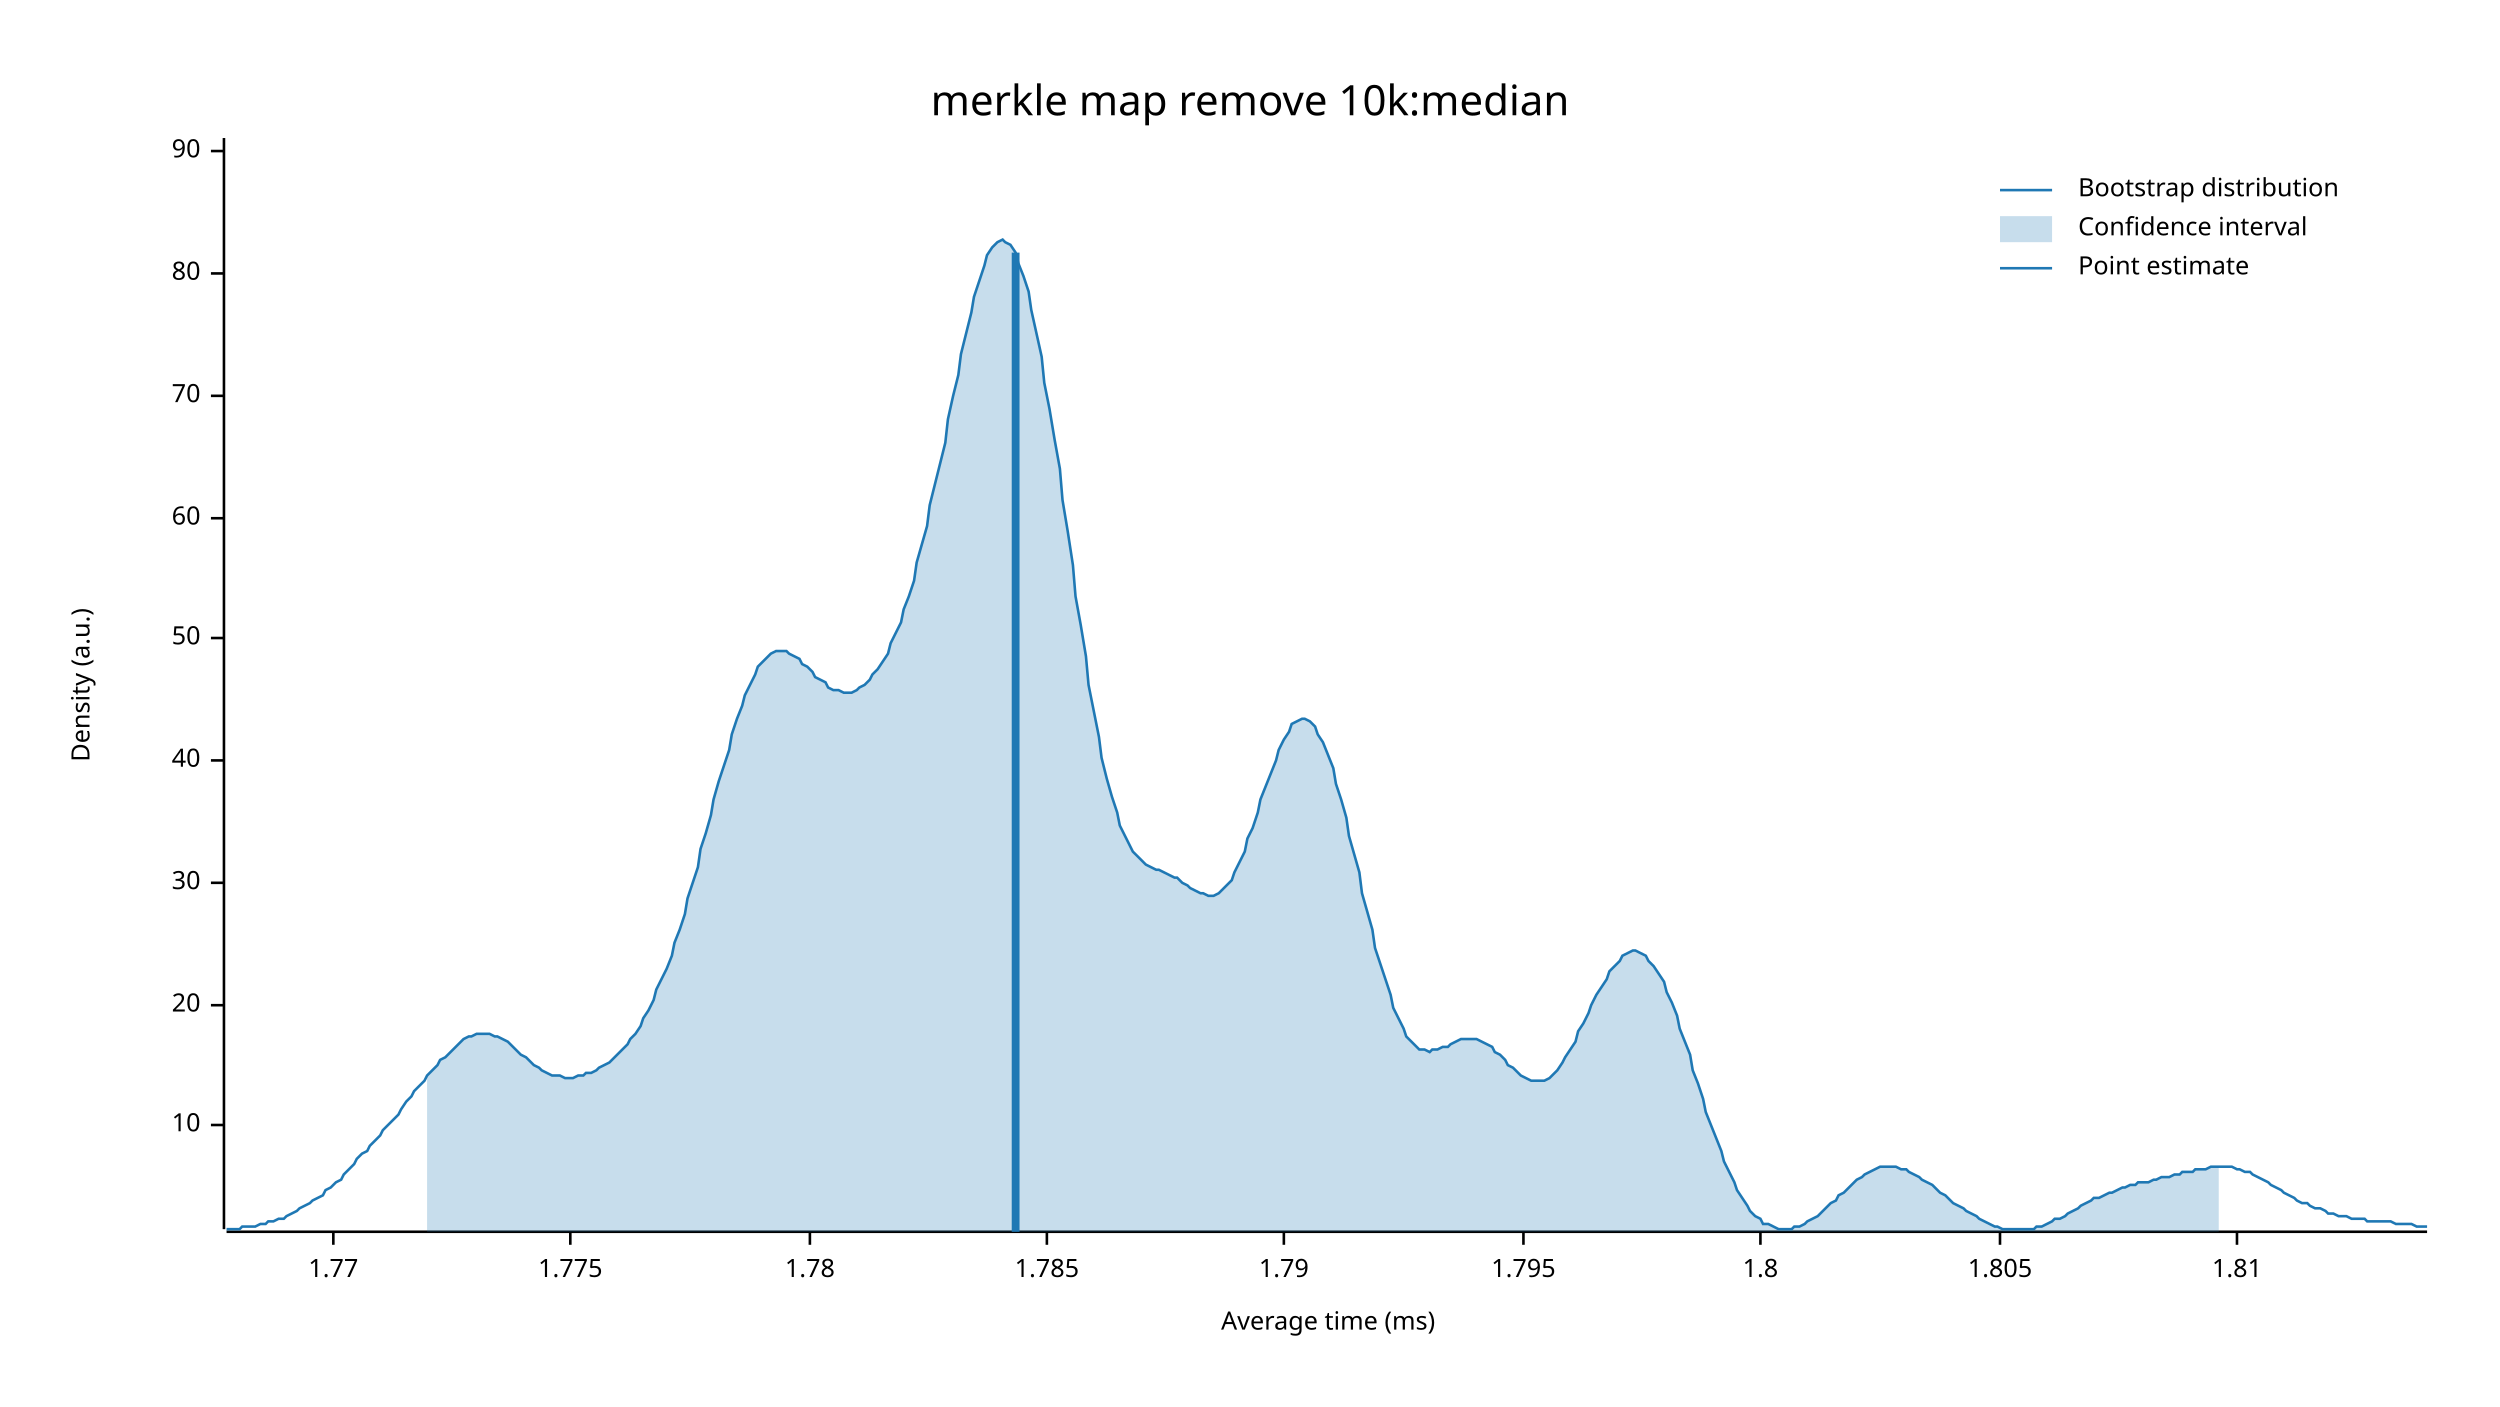
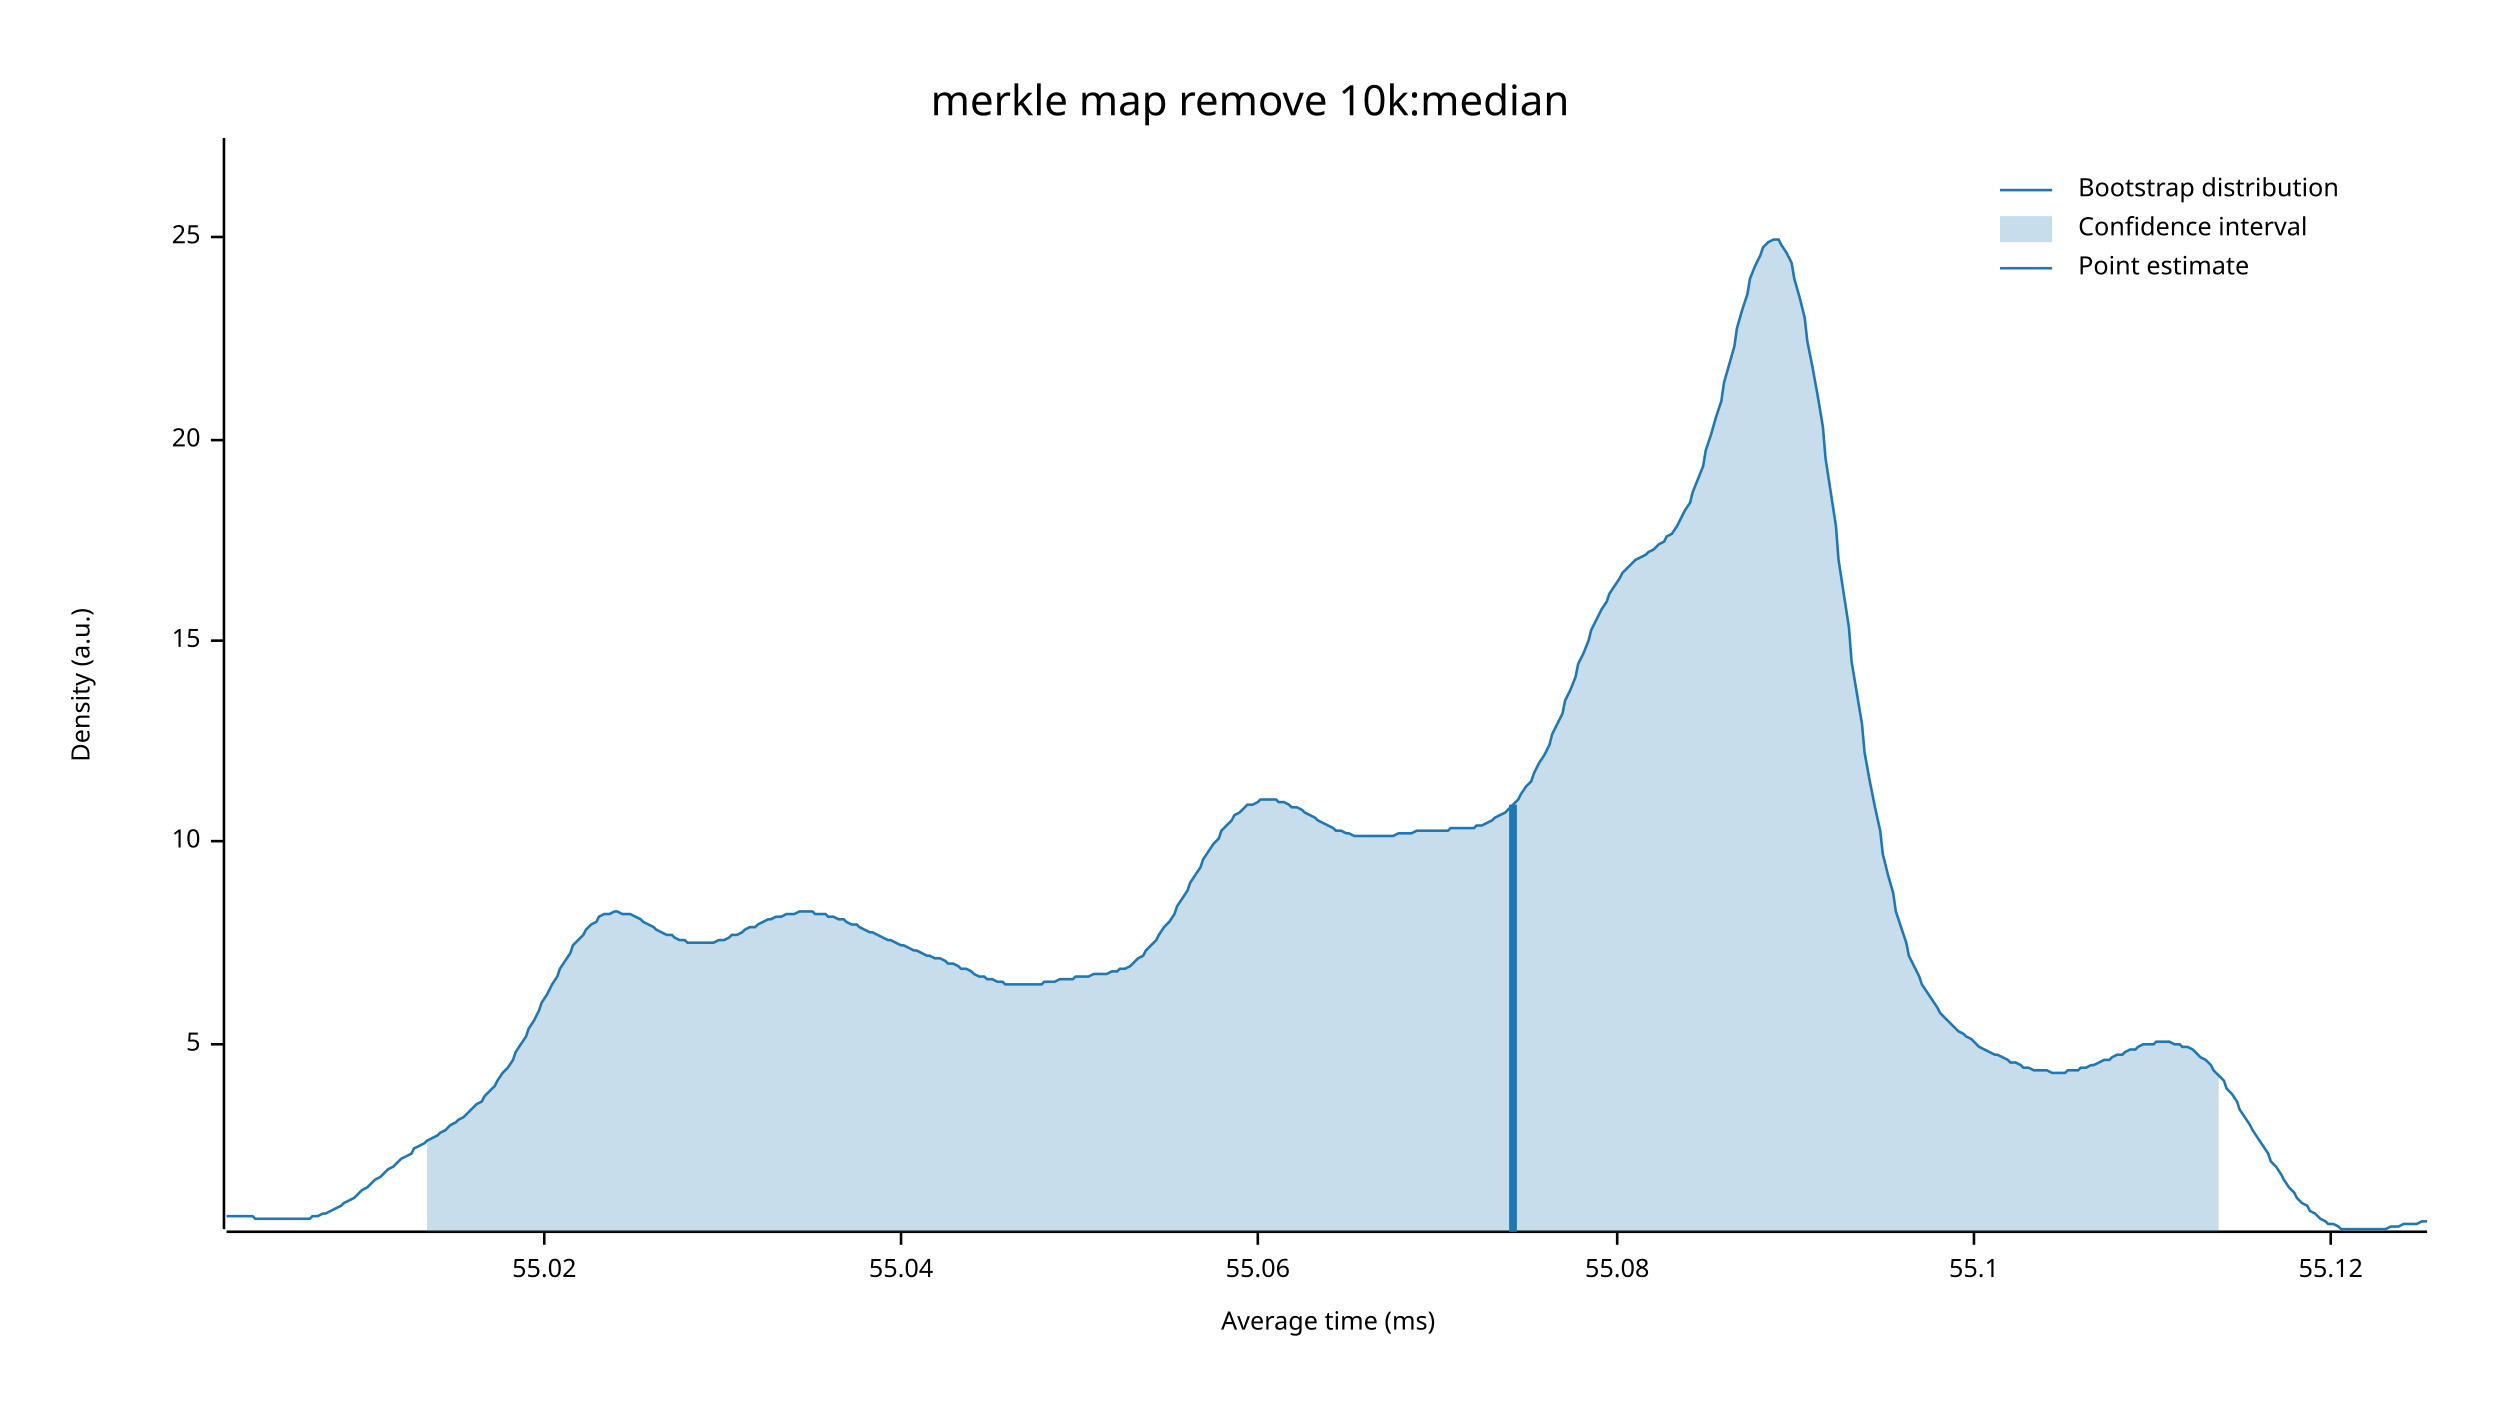
<svg xmlns="http://www.w3.org/2000/svg" width="960" height="540" viewBox="0 0 960 540">
  <text x="480" y="32" dy="0.76em" text-anchor="middle" font-family="sans-serif" font-size="16.129" opacity="1" fill="#000000">
merkle map remove 10k:median
</text>
  <text x="27" y="263" dy="0.76em" text-anchor="middle" font-family="sans-serif" font-size="9.677" opacity="1" fill="#000000" transform="rotate(270, 27, 263)">
Density (a.u.)
</text>
  <text x="510" y="513" dy="-0.5ex" text-anchor="middle" font-family="sans-serif" font-size="9.677" opacity="1" fill="#000000">
Average time (ms)
</text>
  <polyline fill="none" opacity="1" stroke="#000000" stroke-width="1" points="86,53 86,472 " />
-   <text x="77" y="432" dy="0.5ex" text-anchor="end" font-family="sans-serif" font-size="9.677" opacity="1" fill="#000000">
+   <text x="77" y="401" dy="0.5ex" text-anchor="end" font-family="sans-serif" font-size="9.677" opacity="1" fill="#000000">
+ 5
+ </text>
+   <polyline fill="none" opacity="1" stroke="#000000" stroke-width="1" points="81,401 86,401 " />
+   <text x="77" y="323" dy="0.5ex" text-anchor="end" font-family="sans-serif" font-size="9.677" opacity="1" fill="#000000">
10
</text>
-   <polyline fill="none" opacity="1" stroke="#000000" stroke-width="1" points="81,432 86,432 " />
-   <text x="77" y="386" dy="0.5ex" text-anchor="end" font-family="sans-serif" font-size="9.677" opacity="1" fill="#000000">
+   <polyline fill="none" opacity="1" stroke="#000000" stroke-width="1" points="81,323 86,323 " />
+   <text x="77" y="246" dy="0.5ex" text-anchor="end" font-family="sans-serif" font-size="9.677" opacity="1" fill="#000000">
+ 15
+ </text>
+   <polyline fill="none" opacity="1" stroke="#000000" stroke-width="1" points="81,246 86,246 " />
+   <text x="77" y="169" dy="0.5ex" text-anchor="end" font-family="sans-serif" font-size="9.677" opacity="1" fill="#000000">
20
</text>
-   <polyline fill="none" opacity="1" stroke="#000000" stroke-width="1" points="81,386 86,386 " />
-   <text x="77" y="339" dy="0.5ex" text-anchor="end" font-family="sans-serif" font-size="9.677" opacity="1" fill="#000000">
- 30
+   <polyline fill="none" opacity="1" stroke="#000000" stroke-width="1" points="81,169 86,169 " />
+   <text x="77" y="91" dy="0.5ex" text-anchor="end" font-family="sans-serif" font-size="9.677" opacity="1" fill="#000000">
+ 25
</text>
-   <polyline fill="none" opacity="1" stroke="#000000" stroke-width="1" points="81,339 86,339 " />
-   <text x="77" y="292" dy="0.5ex" text-anchor="end" font-family="sans-serif" font-size="9.677" opacity="1" fill="#000000">
- 40
+   <polyline fill="none" opacity="1" stroke="#000000" stroke-width="1" points="81,91 86,91 " />
+   <polyline fill="none" opacity="1" stroke="#000000" stroke-width="1" points="87,473 932,473 " />
+   <text x="209" y="483" dy="0.76em" text-anchor="middle" font-family="sans-serif" font-size="9.677" opacity="1" fill="#000000">
+ 55.02
</text>
-   <polyline fill="none" opacity="1" stroke="#000000" stroke-width="1" points="81,292 86,292 " />
-   <text x="77" y="245" dy="0.5ex" text-anchor="end" font-family="sans-serif" font-size="9.677" opacity="1" fill="#000000">
- 50
+   <polyline fill="none" opacity="1" stroke="#000000" stroke-width="1" points="209,473 209,478 " />
+   <text x="346" y="483" dy="0.76em" text-anchor="middle" font-family="sans-serif" font-size="9.677" opacity="1" fill="#000000">
+ 55.04
</text>
-   <polyline fill="none" opacity="1" stroke="#000000" stroke-width="1" points="81,245 86,245 " />
-   <text x="77" y="199" dy="0.5ex" text-anchor="end" font-family="sans-serif" font-size="9.677" opacity="1" fill="#000000">
- 60
+   <polyline fill="none" opacity="1" stroke="#000000" stroke-width="1" points="346,473 346,478 " />
+   <text x="483" y="483" dy="0.76em" text-anchor="middle" font-family="sans-serif" font-size="9.677" opacity="1" fill="#000000">
+ 55.06
</text>
-   <polyline fill="none" opacity="1" stroke="#000000" stroke-width="1" points="81,199 86,199 " />
-   <text x="77" y="152" dy="0.5ex" text-anchor="end" font-family="sans-serif" font-size="9.677" opacity="1" fill="#000000">
- 70
+   <polyline fill="none" opacity="1" stroke="#000000" stroke-width="1" points="483,473 483,478 " />
+   <text x="621" y="483" dy="0.76em" text-anchor="middle" font-family="sans-serif" font-size="9.677" opacity="1" fill="#000000">
+ 55.08
</text>
-   <polyline fill="none" opacity="1" stroke="#000000" stroke-width="1" points="81,152 86,152 " />
-   <text x="77" y="105" dy="0.5ex" text-anchor="end" font-family="sans-serif" font-size="9.677" opacity="1" fill="#000000">
- 80
+   <polyline fill="none" opacity="1" stroke="#000000" stroke-width="1" points="621,473 621,478 " />
+   <text x="758" y="483" dy="0.76em" text-anchor="middle" font-family="sans-serif" font-size="9.677" opacity="1" fill="#000000">
+ 55.1
</text>
-   <polyline fill="none" opacity="1" stroke="#000000" stroke-width="1" points="81,105 86,105 " />
-   <text x="77" y="58" dy="0.5ex" text-anchor="end" font-family="sans-serif" font-size="9.677" opacity="1" fill="#000000">
- 90
+   <polyline fill="none" opacity="1" stroke="#000000" stroke-width="1" points="758,473 758,478 " />
+   <text x="895" y="483" dy="0.76em" text-anchor="middle" font-family="sans-serif" font-size="9.677" opacity="1" fill="#000000">
+ 55.12
</text>
-   <polyline fill="none" opacity="1" stroke="#000000" stroke-width="1" points="81,58 86,58 " />
-   <polyline fill="none" opacity="1" stroke="#000000" stroke-width="1" points="87,473 932,473 " />
-   <text x="128" y="483" dy="0.76em" text-anchor="middle" font-family="sans-serif" font-size="9.677" opacity="1" fill="#000000">
- 1.77
- </text>
-   <polyline fill="none" opacity="1" stroke="#000000" stroke-width="1" points="128,473 128,478 " />
-   <text x="219" y="483" dy="0.76em" text-anchor="middle" font-family="sans-serif" font-size="9.677" opacity="1" fill="#000000">
- 1.775
- </text>
-   <polyline fill="none" opacity="1" stroke="#000000" stroke-width="1" points="219,473 219,478 " />
-   <text x="311" y="483" dy="0.76em" text-anchor="middle" font-family="sans-serif" font-size="9.677" opacity="1" fill="#000000">
- 1.78
- </text>
-   <polyline fill="none" opacity="1" stroke="#000000" stroke-width="1" points="311,473 311,478 " />
-   <text x="402" y="483" dy="0.76em" text-anchor="middle" font-family="sans-serif" font-size="9.677" opacity="1" fill="#000000">
- 1.785
- </text>
-   <polyline fill="none" opacity="1" stroke="#000000" stroke-width="1" points="402,473 402,478 " />
-   <text x="493" y="483" dy="0.76em" text-anchor="middle" font-family="sans-serif" font-size="9.677" opacity="1" fill="#000000">
- 1.79
- </text>
-   <polyline fill="none" opacity="1" stroke="#000000" stroke-width="1" points="493,473 493,478 " />
-   <text x="585" y="483" dy="0.76em" text-anchor="middle" font-family="sans-serif" font-size="9.677" opacity="1" fill="#000000">
- 1.795
- </text>
-   <polyline fill="none" opacity="1" stroke="#000000" stroke-width="1" points="585,473 585,478 " />
-   <text x="676" y="483" dy="0.76em" text-anchor="middle" font-family="sans-serif" font-size="9.677" opacity="1" fill="#000000">
- 1.8
- </text>
-   <polyline fill="none" opacity="1" stroke="#000000" stroke-width="1" points="676,473 676,478 " />
-   <text x="768" y="483" dy="0.76em" text-anchor="middle" font-family="sans-serif" font-size="9.677" opacity="1" fill="#000000">
- 1.805
- </text>
-   <polyline fill="none" opacity="1" stroke="#000000" stroke-width="1" points="768,473 768,478 " />
-   <text x="859" y="483" dy="0.76em" text-anchor="middle" font-family="sans-serif" font-size="9.677" opacity="1" fill="#000000">
- 1.81
- </text>
-   <polyline fill="none" opacity="1" stroke="#000000" stroke-width="1" points="859,473 859,478 " />
-   <polyline fill="none" opacity="1" stroke="#1F78B4" stroke-width="1" points="87,472 88,472 90,472 92,472 93,471 95,471 97,471 98,471 100,470 102,470 103,469 105,469 107,468 109,468 110,467 112,466 114,465 115,464 117,463 119,462 120,461 122,460 124,459 125,457 127,456 129,454 131,453 132,451 134,449 136,447 137,445 139,443 141,442 142,440 144,438 146,436 147,434 149,432 151,430 153,428 154,426 156,423 158,421 159,419 161,417 163,415 164,413 166,411 168,409 169,407 171,406 173,404 175,402 176,401 178,399 180,398 181,398 183,397 185,397 186,397 188,397 190,398 191,398 193,399 195,400 197,402 198,403 200,405 202,406 203,407 205,409 207,410 208,411 210,412 212,413 214,413 215,413 217,414 219,414 220,414 222,413 224,413 225,412 227,412 229,411 230,410 232,409 234,408 236,406 237,405 239,403 241,401 242,399 244,397 246,394 247,391 249,388 251,384 252,380 254,376 256,372 258,367 259,362 261,357 263,351 264,345 266,339 268,333 269,326 271,320 273,313 274,307 276,300 278,294 280,288 281,282 283,276 285,271 286,267 288,263 290,259 291,256 293,254 295,252 296,251 298,250 300,250 302,250 303,251 305,252 307,253 308,255 310,256 312,258 313,260 315,261 317,262 318,264 320,265 322,265 324,266 325,266 327,266 329,265 330,264 332,263 334,261 335,259 337,257 339,254 341,251 342,247 344,243 346,239 347,234 349,229 351,223 352,216 354,209 356,202 357,194 359,186 361,178 363,170 364,161 366,152 368,144 369,136 371,128 373,120 374,114 376,108 378,102 379,98 381,95 383,93 385,92 386,93 388,94 390,97 391,101 393,106 395,112 396,119 398,128 400,137 401,147 403,157 405,169 407,180 408,192 410,204 412,217 413,229 415,240 417,252 418,263 420,273 422,283 423,291 425,299 427,306 429,312 430,317 432,321 434,325 435,327 437,329 439,331 440,332 442,333 444,334 445,334 447,335 449,336 451,337 452,337 454,339 456,340 457,341 459,342 461,343 462,343 464,344 466,344 468,343 469,342 471,340 473,338 474,335 476,331 478,327 479,322 481,318 483,312 484,307 486,302 488,297 490,292 491,288 493,284 495,281 496,278 498,277 500,276 501,276 503,277 505,279 506,282 508,285 510,290 512,295 513,301 515,307 517,314 518,321 520,328 522,335 523,343 525,350 527,357 528,364 530,370 532,376 534,382 535,387 537,391 539,395 540,398 542,400 544,402 545,403 547,403 549,404 550,403 552,403 554,402 556,402 557,401 559,400 561,399 562,399 564,399 566,399 567,399 569,400 571,401 573,402 574,404 576,405 578,407 579,409 581,410 583,412 584,413 586,414 588,415 589,415 591,415 593,415 595,414 596,413 598,411 600,408 601,406 603,403 605,400 606,396 608,393 610,389 611,386 613,382 615,379 617,376 618,373 620,371 622,369 623,367 625,366 627,365 628,365 630,366 632,367 633,369 635,371 637,374 639,377 640,381 642,385 644,390 645,395 647,400 649,405 650,411 652,416 654,422 655,427 657,432 659,437 661,442 662,446 664,450 666,454 667,457 669,460 671,463 672,465 674,467 676,468 677,470 679,470 681,471 683,472 684,472 686,472 688,472 689,471 691,471 693,470 694,469 696,468 698,467 700,465 701,464 703,462 705,461 706,459 708,458 710,456 711,455 713,453 715,452 716,451 718,450 720,449 722,448 723,448 725,448 727,448 728,448 730,449 732,449 733,450 735,451 737,452 738,453 740,454 742,455 744,457 745,458 747,459 749,461 750,462 752,463 754,464 755,465 757,466 759,467 760,468 762,469 764,470 766,471 767,471 769,472 771,472 772,472 774,472 776,472 777,472 779,472 781,472 782,471 784,471 786,470 788,469 789,468 791,468 793,467 794,466 796,465 798,464 799,463 801,462 803,461 804,460 806,460 808,459 810,458 811,458 813,457 815,456 816,456 818,455 820,455 821,454 823,454 825,454 827,453 828,453 830,452 832,452 833,452 835,451 837,451 838,450 840,450 842,450 843,449 845,449 847,449 849,448 850,448 852,448 854,448 855,448 857,448 859,449 860,449 862,450 864,450 865,451 867,452 869,453 871,454 872,455 874,456 876,457 877,458 879,459 881,460 882,461 884,462 886,462 887,463 889,464 891,464 893,465 894,466 896,466 898,467 899,467 901,467 903,468 904,468 906,468 908,468 909,469 911,469 913,469 915,469 916,469 918,469 920,470 921,470 923,470 925,470 926,470 928,471 930,471 932,471 " />
-   <polygon opacity="0.25" fill="#1F78B4" points="164,413 166,411 168,409 169,407 171,406 173,404 175,402 176,401 178,399 180,398 181,398 183,397 185,397 186,397 188,397 190,398 191,398 193,399 195,400 197,402 198,403 200,405 202,406 203,407 205,409 207,410 208,411 210,412 212,413 214,413 215,413 217,414 219,414 220,414 222,413 224,413 225,412 227,412 229,411 230,410 232,409 234,408 236,406 237,405 239,403 241,401 242,399 244,397 246,394 247,391 249,388 251,384 252,380 254,376 256,372 258,367 259,362 261,357 263,351 264,345 266,339 268,333 269,326 271,320 273,313 274,307 276,300 278,294 280,288 281,282 283,276 285,271 286,267 288,263 290,259 291,256 293,254 295,252 296,251 298,250 300,250 302,250 303,251 305,252 307,253 308,255 310,256 312,258 313,260 315,261 317,262 318,264 320,265 322,265 324,266 325,266 327,266 329,265 330,264 332,263 334,261 335,259 337,257 339,254 341,251 342,247 344,243 346,239 347,234 349,229 351,223 352,216 354,209 356,202 357,194 359,186 361,178 363,170 364,161 366,152 368,144 369,136 371,128 373,120 374,114 376,108 378,102 379,98 381,95 383,93 385,92 386,93 388,94 390,97 391,101 393,106 395,112 396,119 398,128 400,137 401,147 403,157 405,169 407,180 408,192 410,204 412,217 413,229 415,240 417,252 418,263 420,273 422,283 423,291 425,299 427,306 429,312 430,317 432,321 434,325 435,327 437,329 439,331 440,332 442,333 444,334 445,334 447,335 449,336 451,337 452,337 454,339 456,340 457,341 459,342 461,343 462,343 464,344 466,344 468,343 469,342 471,340 473,338 474,335 476,331 478,327 479,322 481,318 483,312 484,307 486,302 488,297 490,292 491,288 493,284 495,281 496,278 498,277 500,276 501,276 503,277 505,279 506,282 508,285 510,290 512,295 513,301 515,307 517,314 518,321 520,328 522,335 523,343 525,350 527,357 528,364 530,370 532,376 534,382 535,387 537,391 539,395 540,398 542,400 544,402 545,403 547,403 549,404 550,403 552,403 554,402 556,402 557,401 559,400 561,399 562,399 564,399 566,399 567,399 569,400 571,401 573,402 574,404 576,405 578,407 579,409 581,410 583,412 584,413 586,414 588,415 589,415 591,415 593,415 595,414 596,413 598,411 600,408 601,406 603,403 605,400 606,396 608,393 610,389 611,386 613,382 615,379 617,376 618,373 620,371 622,369 623,367 625,366 627,365 628,365 630,366 632,367 633,369 635,371 637,374 639,377 640,381 642,385 644,390 645,395 647,400 649,405 650,411 652,416 654,422 655,427 657,432 659,437 661,442 662,446 664,450 666,454 667,457 669,460 671,463 672,465 674,467 676,468 677,470 679,470 681,471 683,472 684,472 686,472 688,472 689,471 691,471 693,470 694,469 696,468 698,467 700,465 701,464 703,462 705,461 706,459 708,458 710,456 711,455 713,453 715,452 716,451 718,450 720,449 722,448 723,448 725,448 727,448 728,448 730,449 732,449 733,450 735,451 737,452 738,453 740,454 742,455 744,457 745,458 747,459 749,461 750,462 752,463 754,464 755,465 757,466 759,467 760,468 762,469 764,470 766,471 767,471 769,472 771,472 772,472 774,472 776,472 777,472 779,472 781,472 782,471 784,471 786,470 788,469 789,468 791,468 793,467 794,466 796,465 798,464 799,463 801,462 803,461 804,460 806,460 808,459 810,458 811,458 813,457 815,456 816,456 818,455 820,455 821,454 823,454 825,454 827,453 828,453 830,452 832,452 833,452 835,451 837,451 838,450 840,450 842,450 843,449 845,449 847,449 849,448 850,448 852,448 852,473 164,473 " />
-   <polyline fill="none" opacity="1" stroke="#1F78B4" stroke-width="3" points="390,473 390,97 " />
+   <polyline fill="none" opacity="1" stroke="#000000" stroke-width="1" points="895,473 895,478 " />
+   <polyline fill="none" opacity="1" stroke="#1F78B4" stroke-width="1" points="87,467 88,467 90,467 92,467 93,467 95,467 97,467 98,468 100,468 102,468 103,468 105,468 107,468 109,468 110,468 112,468 114,468 115,468 117,468 119,468 120,467 122,467 124,466 125,466 127,465 129,464 131,463 132,462 134,461 136,460 137,459 139,457 141,456 142,455 144,453 146,452 147,451 149,449 151,448 153,446 154,445 156,444 158,443 159,441 161,440 163,439 164,438 166,437 168,436 169,435 171,434 173,432 175,431 176,430 178,429 180,427 181,426 183,424 185,423 186,421 188,419 190,417 191,415 193,412 195,410 197,407 198,404 200,401 202,398 203,395 205,392 207,388 208,385 210,382 212,378 214,375 215,372 217,369 219,366 220,363 222,361 224,359 225,357 227,355 229,354 230,352 232,351 234,351 236,350 237,350 239,351 241,351 242,351 244,352 246,353 247,354 249,355 251,356 252,357 254,358 256,359 258,359 259,360 261,361 263,361 264,362 266,362 268,362 269,362 271,362 273,362 274,362 276,361 278,361 280,360 281,359 283,359 285,358 286,357 288,356 290,356 291,355 293,354 295,353 296,353 298,352 300,352 302,351 303,351 305,351 307,350 308,350 310,350 312,350 313,351 315,351 317,351 318,352 320,352 322,353 324,353 325,354 327,355 329,355 330,356 332,357 334,358 335,358 337,359 339,360 341,361 342,361 344,362 346,363 347,363 349,364 351,365 352,365 354,366 356,367 357,367 359,368 361,368 363,369 364,370 366,370 368,371 369,372 371,372 373,373 374,374 376,375 378,375 379,376 381,376 383,377 385,377 386,378 388,378 390,378 391,378 393,378 395,378 396,378 398,378 400,378 401,377 403,377 405,377 407,376 408,376 410,376 412,376 413,375 415,375 417,375 418,375 420,374 422,374 423,374 425,374 427,373 429,373 430,372 432,372 434,371 435,370 437,368 439,367 440,365 442,363 444,361 445,359 447,356 449,354 451,351 452,348 454,345 456,342 457,339 459,336 461,333 462,330 464,327 466,324 468,322 469,319 471,317 473,315 474,313 476,312 478,310 479,309 481,309 483,308 484,307 486,307 488,307 490,307 491,308 493,308 495,309 496,310 498,310 500,311 501,312 503,313 505,314 506,315 508,316 510,317 512,318 513,319 515,319 517,320 518,320 520,321 522,321 523,321 525,321 527,321 528,321 530,321 532,321 534,321 535,321 537,320 539,320 540,320 542,320 544,319 545,319 547,319 549,319 550,319 552,319 554,319 556,319 557,318 559,318 561,318 562,318 564,318 566,318 567,317 569,317 571,316 573,315 574,314 576,313 578,312 579,311 581,309 583,307 584,305 586,302 588,300 589,297 591,293 593,290 595,286 596,282 598,278 600,274 601,269 603,265 605,260 606,255 608,251 610,246 611,242 613,238 615,234 617,231 618,228 620,225 622,222 623,220 625,218 627,216 628,215 630,214 632,213 633,212 635,211 637,209 639,208 640,206 642,205 644,202 645,200 647,196 649,193 650,189 652,184 654,179 655,173 657,167 659,160 661,154 662,147 664,140 666,133 667,126 669,119 671,113 672,107 674,102 676,98 677,95 679,93 681,92 683,92 684,94 686,97 688,101 689,107 691,114 693,122 694,131 696,141 698,152 700,164 701,176 703,189 705,202 706,215 708,228 710,241 711,254 713,266 715,278 716,289 718,300 720,310 722,319 723,328 725,336 727,343 728,350 730,356 732,362 733,367 735,371 737,375 738,378 740,381 742,384 744,387 745,389 747,391 749,393 750,394 752,396 754,397 755,398 757,399 759,401 760,402 762,403 764,404 766,405 767,405 769,406 771,407 772,408 774,408 776,409 777,410 779,410 781,411 782,411 784,411 786,411 788,412 789,412 791,412 793,412 794,411 796,411 798,411 799,410 801,410 803,409 804,409 806,408 808,407 810,407 811,406 813,405 815,405 816,404 818,403 820,403 821,402 823,401 825,401 827,401 828,400 830,400 832,400 833,400 835,401 837,401 838,402 840,402 842,403 843,404 845,406 847,407 849,409 850,411 852,413 854,415 855,418 857,420 859,423 860,426 862,429 864,432 865,434 867,437 869,440 871,443 872,446 874,448 876,451 877,453 879,456 881,458 882,460 884,462 886,463 887,465 889,466 891,468 893,469 894,470 896,470 898,471 899,472 901,472 903,472 904,472 906,472 908,472 909,472 911,472 913,472 915,472 916,472 918,471 920,471 921,471 923,470 925,470 926,470 928,470 930,469 932,469 " />
+   <polygon opacity="0.25" fill="#1F78B4" points="164,438 166,437 168,436 169,435 171,434 173,432 175,431 176,430 178,429 180,427 181,426 183,424 185,423 186,421 188,419 190,417 191,415 193,412 195,410 197,407 198,404 200,401 202,398 203,395 205,392 207,388 208,385 210,382 212,378 214,375 215,372 217,369 219,366 220,363 222,361 224,359 225,357 227,355 229,354 230,352 232,351 234,351 236,350 237,350 239,351 241,351 242,351 244,352 246,353 247,354 249,355 251,356 252,357 254,358 256,359 258,359 259,360 261,361 263,361 264,362 266,362 268,362 269,362 271,362 273,362 274,362 276,361 278,361 280,360 281,359 283,359 285,358 286,357 288,356 290,356 291,355 293,354 295,353 296,353 298,352 300,352 302,351 303,351 305,351 307,350 308,350 310,350 312,350 313,351 315,351 317,351 318,352 320,352 322,353 324,353 325,354 327,355 329,355 330,356 332,357 334,358 335,358 337,359 339,360 341,361 342,361 344,362 346,363 347,363 349,364 351,365 352,365 354,366 356,367 357,367 359,368 361,368 363,369 364,370 366,370 368,371 369,372 371,372 373,373 374,374 376,375 378,375 379,376 381,376 383,377 385,377 386,378 388,378 390,378 391,378 393,378 395,378 396,378 398,378 400,378 401,377 403,377 405,377 407,376 408,376 410,376 412,376 413,375 415,375 417,375 418,375 420,374 422,374 423,374 425,374 427,373 429,373 430,372 432,372 434,371 435,370 437,368 439,367 440,365 442,363 444,361 445,359 447,356 449,354 451,351 452,348 454,345 456,342 457,339 459,336 461,333 462,330 464,327 466,324 468,322 469,319 471,317 473,315 474,313 476,312 478,310 479,309 481,309 483,308 484,307 486,307 488,307 490,307 491,308 493,308 495,309 496,310 498,310 500,311 501,312 503,313 505,314 506,315 508,316 510,317 512,318 513,319 515,319 517,320 518,320 520,321 522,321 523,321 525,321 527,321 528,321 530,321 532,321 534,321 535,321 537,320 539,320 540,320 542,320 544,319 545,319 547,319 549,319 550,319 552,319 554,319 556,319 557,318 559,318 561,318 562,318 564,318 566,318 567,317 569,317 571,316 573,315 574,314 576,313 578,312 579,311 581,309 583,307 584,305 586,302 588,300 589,297 591,293 593,290 595,286 596,282 598,278 600,274 601,269 603,265 605,260 606,255 608,251 610,246 611,242 613,238 615,234 617,231 618,228 620,225 622,222 623,220 625,218 627,216 628,215 630,214 632,213 633,212 635,211 637,209 639,208 640,206 642,205 644,202 645,200 647,196 649,193 650,189 652,184 654,179 655,173 657,167 659,160 661,154 662,147 664,140 666,133 667,126 669,119 671,113 672,107 674,102 676,98 677,95 679,93 681,92 683,92 684,94 686,97 688,101 689,107 691,114 693,122 694,131 696,141 698,152 700,164 701,176 703,189 705,202 706,215 708,228 710,241 711,254 713,266 715,278 716,289 718,300 720,310 722,319 723,328 725,336 727,343 728,350 730,356 732,362 733,367 735,371 737,375 738,378 740,381 742,384 744,387 745,389 747,391 749,393 750,394 752,396 754,397 755,398 757,399 759,401 760,402 762,403 764,404 766,405 767,405 769,406 771,407 772,408 774,408 776,409 777,410 779,410 781,411 782,411 784,411 786,411 788,412 789,412 791,412 793,412 794,411 796,411 798,411 799,410 801,410 803,409 804,409 806,408 808,407 810,407 811,406 813,405 815,405 816,404 818,403 820,403 821,402 823,401 825,401 827,401 828,400 830,400 832,400 833,400 835,401 837,401 838,402 840,402 842,403 843,404 845,406 847,407 849,409 850,411 852,413 852,473 164,473 " />
+   <polyline fill="none" opacity="1" stroke="#1F78B4" stroke-width="3" points="581,473 581,309 " />
  <text x="798" y="68" dy="0.76em" text-anchor="start" font-family="sans-serif" font-size="9.677" opacity="1" fill="#000000">
Bootstrap distribution
</text>
  <text x="798" y="83" dy="0.76em" text-anchor="start" font-family="sans-serif" font-size="9.677" opacity="1" fill="#000000">
Confidence interval
</text>
  <text x="798" y="98" dy="0.76em" text-anchor="start" font-family="sans-serif" font-size="9.677" opacity="1" fill="#000000">
Point estimate
</text>
  <polyline fill="none" opacity="1" stroke="#1F78B4" stroke-width="1" points="768,73 788,73 " />
  <rect x="768" y="83" width="20" height="10" opacity="0.25" fill="#1F78B4" stroke="none" />
  <polyline fill="none" opacity="1" stroke="#1F78B4" stroke-width="1" points="768,103 788,103 " />
</svg>
